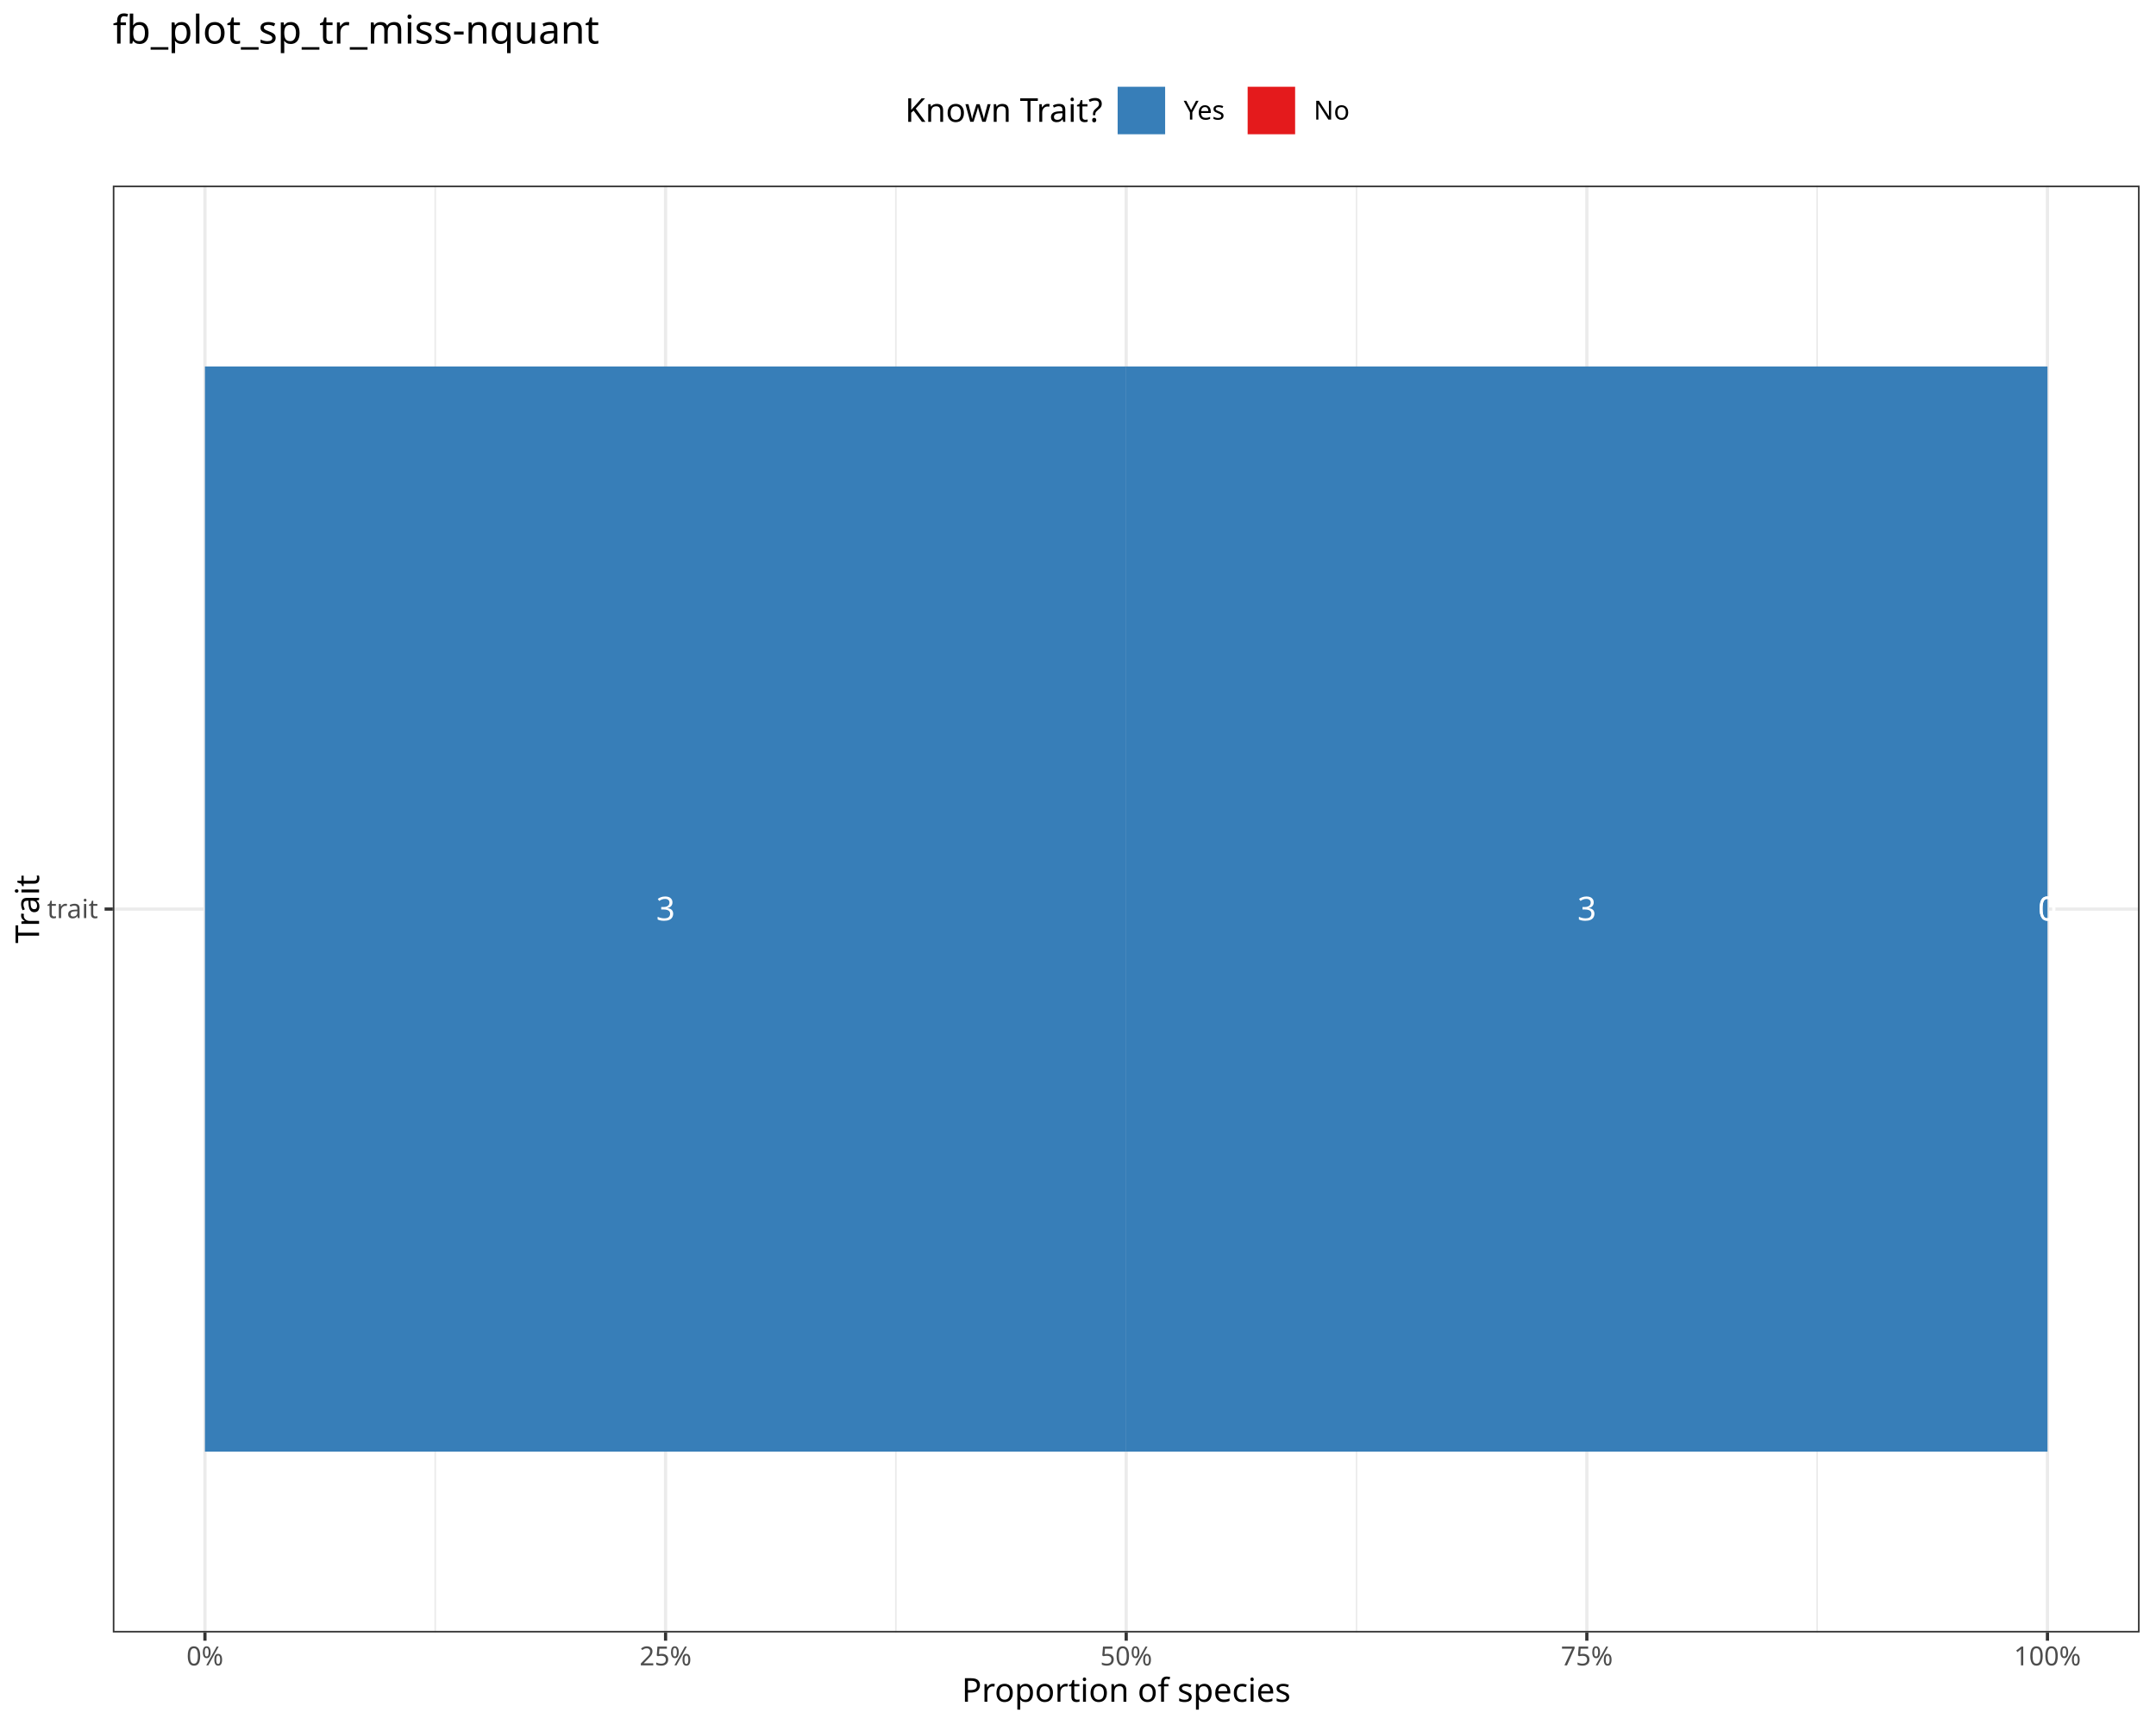
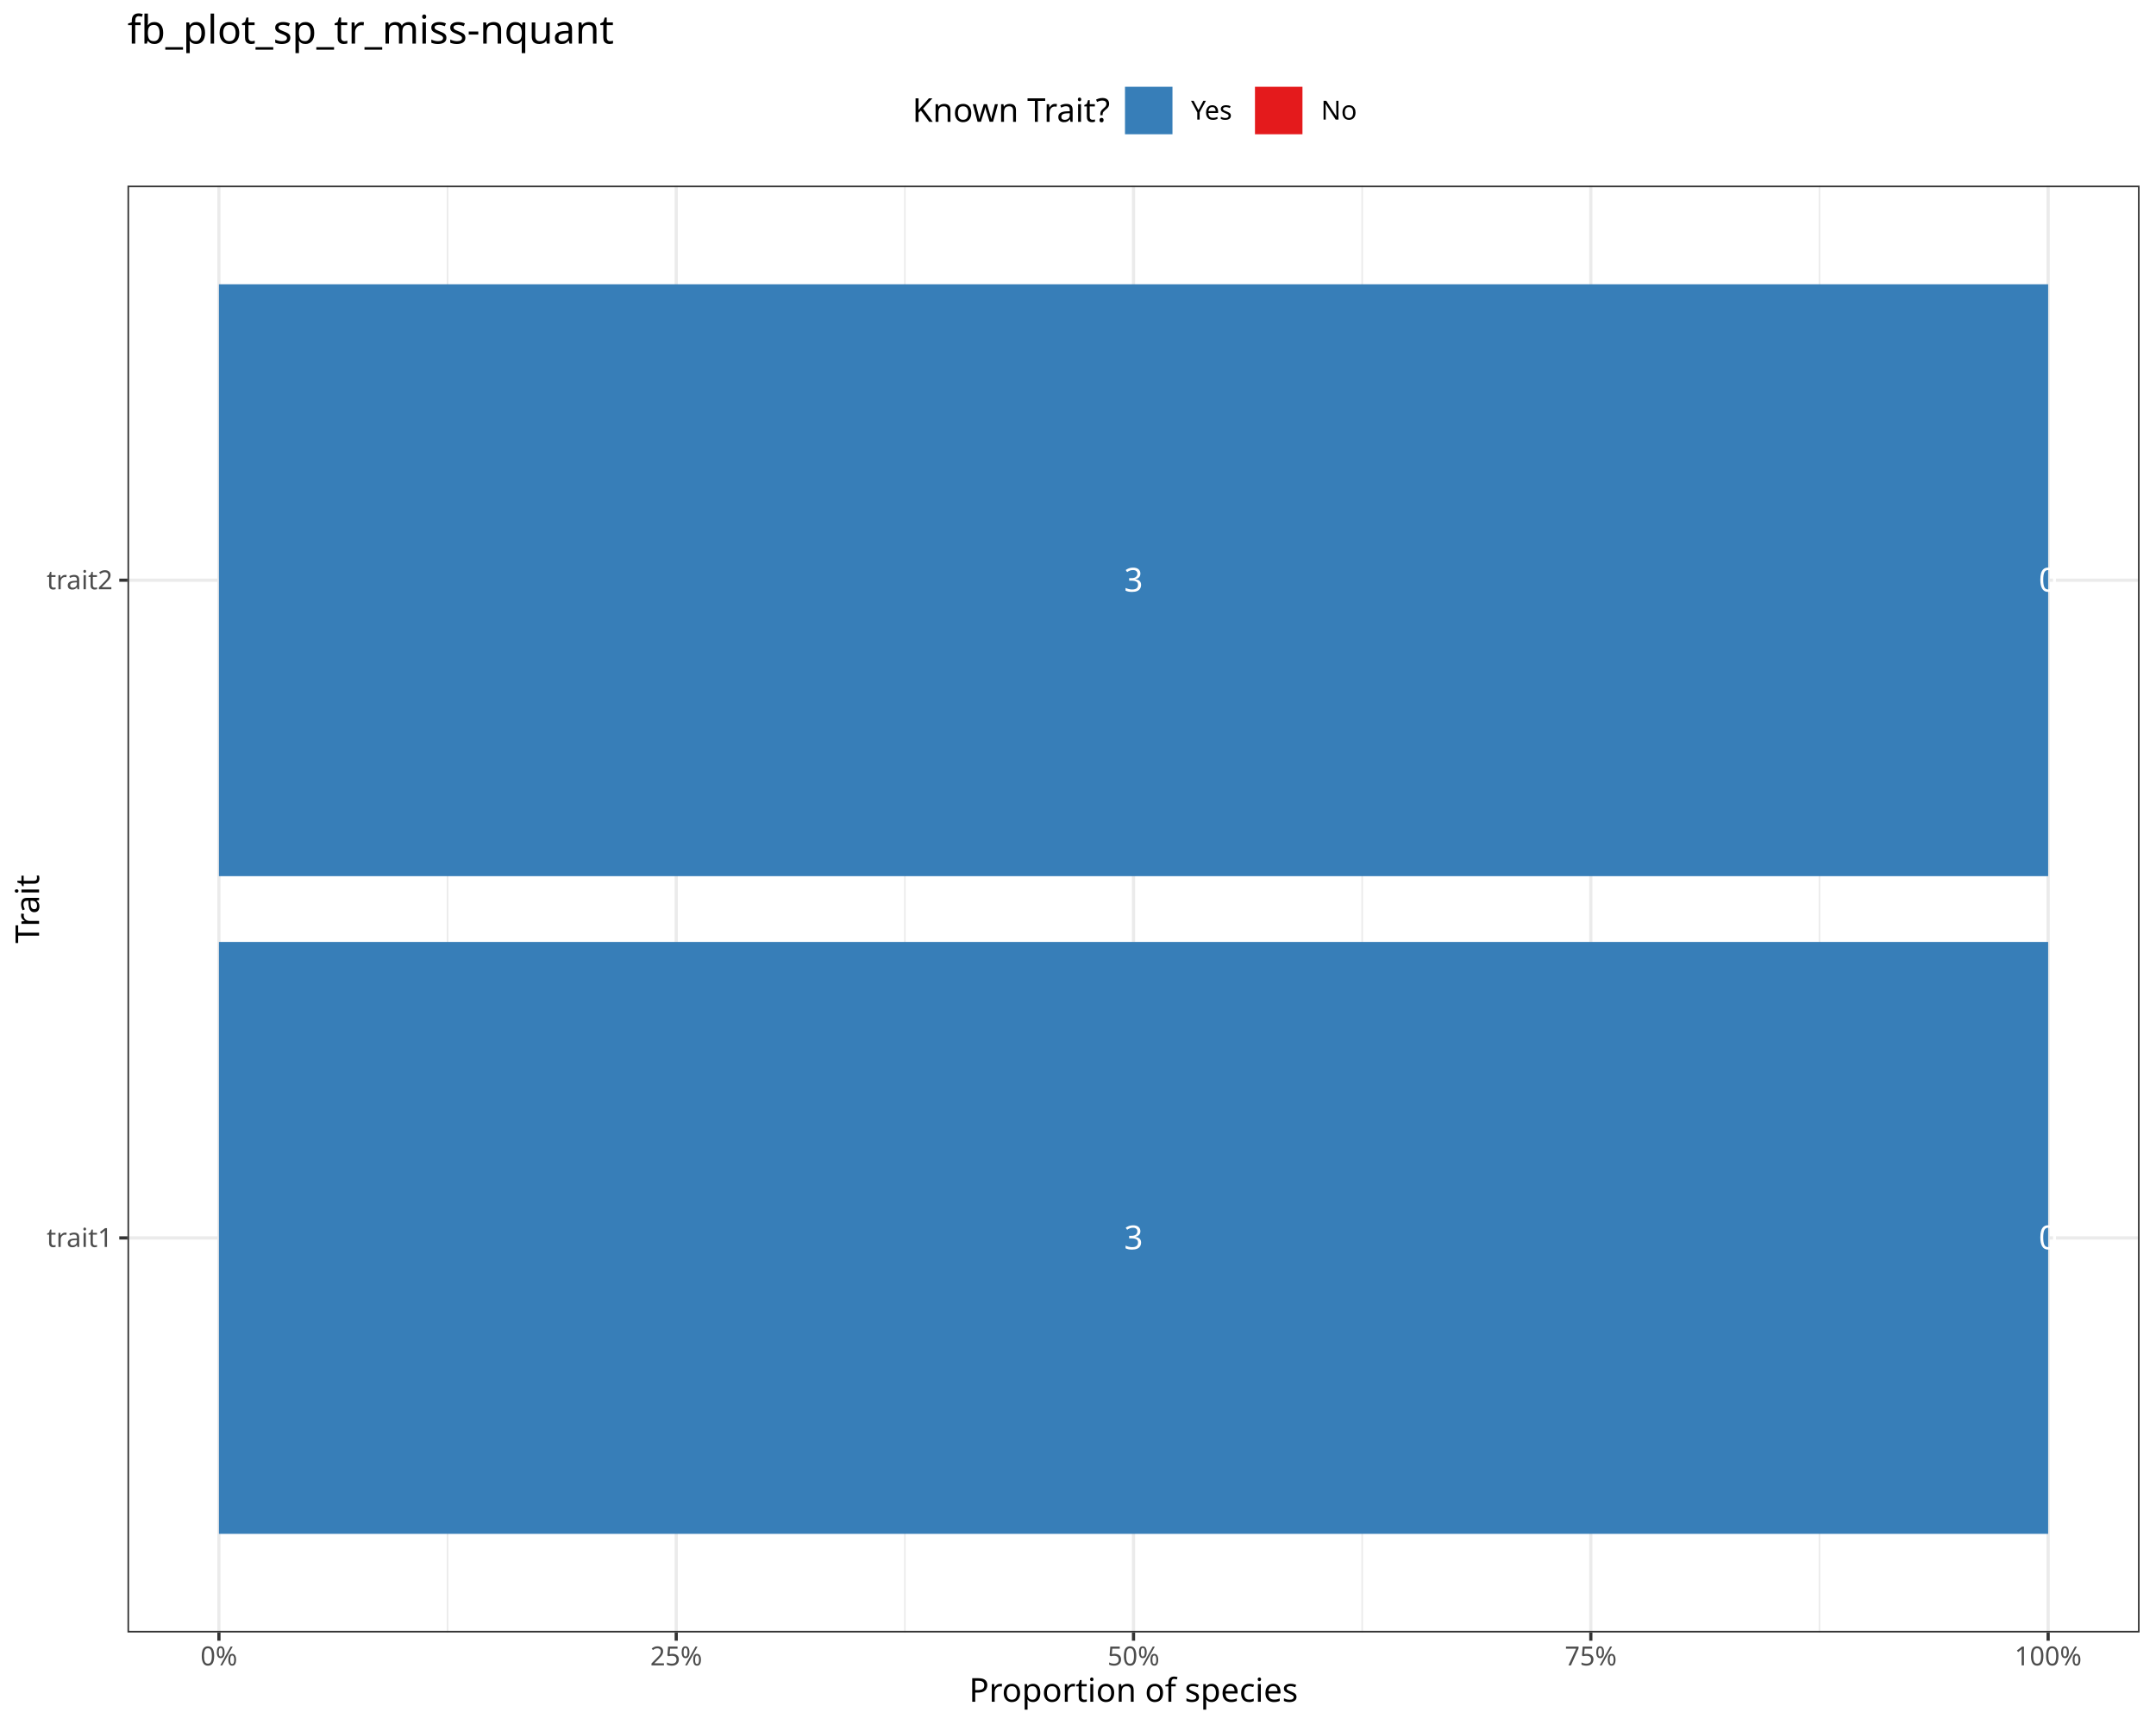
<svg xmlns="http://www.w3.org/2000/svg" class="svglite" data-engine-version="2.0" width="720.00pt" height="576.00pt" viewBox="0 0 720.00 576.00">
  <defs>
    <style type="text/css">
    .svglite line, .svglite polyline, .svglite polygon, .svglite path, .svglite rect, .svglite circle {
      fill: none;
      stroke: #000000;
      stroke-linecap: round;
      stroke-linejoin: round;
      stroke-miterlimit: 10.00;
    }
  </style>
  </defs>
  <rect width="100%" height="100%" style="stroke: none; fill: #FFFFFF;" />
  <defs>
    <clipPath id="cpMC4wMHw3MjAuMDB8MC4wMHw1NzYuMDA=">
      <rect x="0.00" y="0.00" width="720.00" height="576.00" />
    </clipPath>
  </defs>
  <g clip-path="url(#cpMC4wMHw3MjAuMDB8MC4wMHw1NzYuMDA=)">
    <rect x="0.00" y="0.00" width="720.00" height="576.00" style="stroke-width: 1.07; stroke: #FFFFFF; fill: #FFFFFF;" />
  </g>
  <defs>
-     <clipPath id="cpMzcuNjd8NzE0LjUyfDYxLjk4fDU0NS4xMQ==">
-       <rect x="37.67" y="61.98" width="676.85" height="483.13" />
+     <clipPath id="cpNDIuNTd8NzE0LjUyfDYxLjk4fDU0NS4xMQ==">
+       <rect x="42.57" y="61.98" width="671.95" height="483.13" />
    </clipPath>
  </defs>
-   <g clip-path="url(#cpMzcuNjd8NzE0LjUyfDYxLjk4fDU0NS4xMQ==)">
-     <rect x="37.67" y="61.98" width="676.85" height="483.13" style="stroke-width: 1.07; stroke: none; fill: #FFFFFF;" />
-     <polyline points="145.35,545.11 145.35,61.98 " style="stroke-width: 0.53; stroke: #EBEBEB; stroke-linecap: butt;" />
-     <polyline points="299.18,545.11 299.18,61.98 " style="stroke-width: 0.53; stroke: #EBEBEB; stroke-linecap: butt;" />
-     <polyline points="453.01,545.11 453.01,61.98 " style="stroke-width: 0.53; stroke: #EBEBEB; stroke-linecap: butt;" />
-     <polyline points="606.84,545.11 606.84,61.98 " style="stroke-width: 0.53; stroke: #EBEBEB; stroke-linecap: butt;" />
-     <polyline points="37.67,303.55 714.52,303.55 " style="stroke-width: 1.07; stroke: #EBEBEB; stroke-linecap: butt;" />
-     <polyline points="68.44,545.11 68.44,61.98 " style="stroke-width: 1.07; stroke: #EBEBEB; stroke-linecap: butt;" />
-     <polyline points="222.27,545.11 222.27,61.98 " style="stroke-width: 1.07; stroke: #EBEBEB; stroke-linecap: butt;" />
-     <polyline points="376.10,545.11 376.10,61.98 " style="stroke-width: 1.07; stroke: #EBEBEB; stroke-linecap: butt;" />
-     <polyline points="529.93,545.11 529.93,61.98 " style="stroke-width: 1.07; stroke: #EBEBEB; stroke-linecap: butt;" />
-     <polyline points="683.75,545.11 683.75,61.98 " style="stroke-width: 1.07; stroke: #EBEBEB; stroke-linecap: butt;" />
-     <rect x="68.44" y="122.37" width="307.66" height="362.35" style="stroke-width: 1.07; stroke: none; stroke-linecap: butt; stroke-linejoin: miter; fill: #377EB8;" />
-     <rect x="683.75" y="122.37" width="0.00" height="362.35" style="stroke-width: 1.07; stroke: none; stroke-linecap: butt; stroke-linejoin: miter; fill: #E41A1C;" />
-     <rect x="376.10" y="122.37" width="307.66" height="362.35" style="stroke-width: 1.07; stroke: none; stroke-linecap: butt; stroke-linejoin: miter; fill: #377EB8;" />
-     <rect x="683.75" y="122.37" width="0.00" height="362.35" style="stroke-width: 1.07; stroke: none; stroke-linecap: butt; stroke-linejoin: miter; fill: #E41A1C;" />
-     <text x="222.27" y="307.35" text-anchor="middle" style="font-size: 11.04px; fill: #FFFFFF; font-family: sans;" textLength="6.14px" lengthAdjust="spacingAndGlyphs">3</text>
-     <text x="683.75" y="307.35" text-anchor="middle" style="font-size: 11.04px; fill: #FFFFFF; font-family: sans;" textLength="6.14px" lengthAdjust="spacingAndGlyphs">0</text>
-     <text x="529.93" y="307.35" text-anchor="middle" style="font-size: 11.04px; fill: #FFFFFF; font-family: sans;" textLength="6.14px" lengthAdjust="spacingAndGlyphs">3</text>
-     <text x="683.75" y="307.35" text-anchor="middle" style="font-size: 11.04px; fill: #FFFFFF; font-family: sans;" textLength="6.14px" lengthAdjust="spacingAndGlyphs">0</text>
-     <rect x="37.67" y="61.98" width="676.85" height="483.13" style="stroke-width: 1.07; stroke: #333333;" />
+   <g clip-path="url(#cpNDIuNTd8NzE0LjUyfDYxLjk4fDU0NS4xMQ==)">
+     <rect x="42.57" y="61.98" width="671.95" height="483.13" style="stroke-width: 1.07; stroke: none; fill: #FFFFFF;" />
+     <polyline points="149.47,545.11 149.47,61.98 " style="stroke-width: 0.53; stroke: #EBEBEB; stroke-linecap: butt;" />
+     <polyline points="302.19,545.11 302.19,61.98 " style="stroke-width: 0.53; stroke: #EBEBEB; stroke-linecap: butt;" />
+     <polyline points="454.90,545.11 454.90,61.98 " style="stroke-width: 0.53; stroke: #EBEBEB; stroke-linecap: butt;" />
+     <polyline points="607.62,545.11 607.62,61.98 " style="stroke-width: 0.53; stroke: #EBEBEB; stroke-linecap: butt;" />
+     <polyline points="42.57,413.35 714.52,413.35 " style="stroke-width: 1.07; stroke: #EBEBEB; stroke-linecap: butt;" />
+     <polyline points="42.57,193.74 714.52,193.74 " style="stroke-width: 1.07; stroke: #EBEBEB; stroke-linecap: butt;" />
+     <polyline points="73.11,545.11 73.11,61.98 " style="stroke-width: 1.07; stroke: #EBEBEB; stroke-linecap: butt;" />
+     <polyline points="225.83,545.11 225.83,61.98 " style="stroke-width: 1.07; stroke: #EBEBEB; stroke-linecap: butt;" />
+     <polyline points="378.54,545.11 378.54,61.98 " style="stroke-width: 1.07; stroke: #EBEBEB; stroke-linecap: butt;" />
+     <polyline points="531.26,545.11 531.26,61.98 " style="stroke-width: 1.07; stroke: #EBEBEB; stroke-linecap: butt;" />
+     <polyline points="683.98,545.11 683.98,61.98 " style="stroke-width: 1.07; stroke: #EBEBEB; stroke-linecap: butt;" />
+     <rect x="73.11" y="314.53" width="610.87" height="197.64" style="stroke-width: 1.07; stroke: none; stroke-linecap: butt; stroke-linejoin: miter; fill: #377EB8;" />
+     <rect x="683.98" y="314.53" width="0.00" height="197.64" style="stroke-width: 1.07; stroke: none; stroke-linecap: butt; stroke-linejoin: miter; fill: #E41A1C;" />
+     <rect x="73.11" y="94.92" width="610.87" height="197.64" style="stroke-width: 1.07; stroke: none; stroke-linecap: butt; stroke-linejoin: miter; fill: #377EB8;" />
+     <rect x="683.98" y="94.92" width="0.00" height="197.64" style="stroke-width: 1.07; stroke: none; stroke-linecap: butt; stroke-linejoin: miter; fill: #E41A1C;" />
+     <text x="378.54" y="417.15" text-anchor="middle" style="font-size: 11.04px; fill: #FFFFFF; font-family: sans;" textLength="6.14px" lengthAdjust="spacingAndGlyphs">3</text>
+     <text x="683.98" y="417.15" text-anchor="middle" style="font-size: 11.04px; fill: #FFFFFF; font-family: sans;" textLength="6.14px" lengthAdjust="spacingAndGlyphs">0</text>
+     <text x="378.54" y="197.54" text-anchor="middle" style="font-size: 11.04px; fill: #FFFFFF; font-family: sans;" textLength="6.14px" lengthAdjust="spacingAndGlyphs">3</text>
+     <text x="683.98" y="197.54" text-anchor="middle" style="font-size: 11.04px; fill: #FFFFFF; font-family: sans;" textLength="6.14px" lengthAdjust="spacingAndGlyphs">0</text>
+     <rect x="42.57" y="61.98" width="671.95" height="483.13" style="stroke-width: 1.07; stroke: #333333;" />
  </g>
  <g clip-path="url(#cpMC4wMHw3MjAuMDB8MC4wMHw1NzYuMDA=)">
-     <text x="32.74" y="306.57" text-anchor="end" style="font-size: 8.80px; fill: #4D4D4D; font-family: sans;" textLength="14.67px" lengthAdjust="spacingAndGlyphs">trait</text>
-     <polyline points="34.93,303.55 37.67,303.55 " style="stroke-width: 1.07; stroke: #333333; stroke-linecap: butt;" />
-     <polyline points="68.44,547.85 68.44,545.11 " style="stroke-width: 1.07; stroke: #333333; stroke-linecap: butt;" />
-     <polyline points="222.27,547.85 222.27,545.11 " style="stroke-width: 1.07; stroke: #333333; stroke-linecap: butt;" />
-     <polyline points="376.10,547.85 376.10,545.11 " style="stroke-width: 1.07; stroke: #333333; stroke-linecap: butt;" />
-     <polyline points="529.93,547.85 529.93,545.11 " style="stroke-width: 1.07; stroke: #333333; stroke-linecap: butt;" />
-     <polyline points="683.75,547.85 683.75,545.11 " style="stroke-width: 1.07; stroke: #333333; stroke-linecap: butt;" />
-     <text x="68.44" y="556.10" text-anchor="middle" style="font-size: 8.80px; fill: #4D4D4D; font-family: sans;" textLength="12.72px" lengthAdjust="spacingAndGlyphs">0%</text>
-     <text x="222.27" y="556.10" text-anchor="middle" style="font-size: 8.80px; fill: #4D4D4D; font-family: sans;" textLength="17.61px" lengthAdjust="spacingAndGlyphs">25%</text>
-     <text x="376.10" y="556.10" text-anchor="middle" style="font-size: 8.80px; fill: #4D4D4D; font-family: sans;" textLength="17.61px" lengthAdjust="spacingAndGlyphs">50%</text>
-     <text x="529.93" y="556.10" text-anchor="middle" style="font-size: 8.80px; fill: #4D4D4D; font-family: sans;" textLength="17.61px" lengthAdjust="spacingAndGlyphs">75%</text>
-     <text x="683.75" y="556.10" text-anchor="middle" style="font-size: 8.80px; fill: #4D4D4D; font-family: sans;" textLength="22.51px" lengthAdjust="spacingAndGlyphs">100%</text>
-     <text x="376.10" y="568.24" text-anchor="middle" style="font-size: 11.00px; font-family: sans;" textLength="103.35px" lengthAdjust="spacingAndGlyphs">Proportion of species</text>
+     <text x="37.64" y="416.38" text-anchor="end" style="font-size: 8.80px; fill: #4D4D4D; font-family: sans;" textLength="19.56px" lengthAdjust="spacingAndGlyphs">trait1</text>
+     <text x="37.64" y="196.77" text-anchor="end" style="font-size: 8.80px; fill: #4D4D4D; font-family: sans;" textLength="19.56px" lengthAdjust="spacingAndGlyphs">trait2</text>
+     <polyline points="39.83,413.35 42.57,413.35 " style="stroke-width: 1.07; stroke: #333333; stroke-linecap: butt;" />
+     <polyline points="39.83,193.74 42.57,193.74 " style="stroke-width: 1.07; stroke: #333333; stroke-linecap: butt;" />
+     <polyline points="73.11,547.85 73.11,545.11 " style="stroke-width: 1.07; stroke: #333333; stroke-linecap: butt;" />
+     <polyline points="225.83,547.85 225.83,545.11 " style="stroke-width: 1.07; stroke: #333333; stroke-linecap: butt;" />
+     <polyline points="378.54,547.85 378.54,545.11 " style="stroke-width: 1.07; stroke: #333333; stroke-linecap: butt;" />
+     <polyline points="531.26,547.85 531.26,545.11 " style="stroke-width: 1.07; stroke: #333333; stroke-linecap: butt;" />
+     <polyline points="683.98,547.85 683.98,545.11 " style="stroke-width: 1.07; stroke: #333333; stroke-linecap: butt;" />
+     <text x="73.11" y="556.10" text-anchor="middle" style="font-size: 8.80px; fill: #4D4D4D; font-family: sans;" textLength="12.72px" lengthAdjust="spacingAndGlyphs">0%</text>
+     <text x="225.83" y="556.10" text-anchor="middle" style="font-size: 8.80px; fill: #4D4D4D; font-family: sans;" textLength="17.61px" lengthAdjust="spacingAndGlyphs">25%</text>
+     <text x="378.54" y="556.10" text-anchor="middle" style="font-size: 8.80px; fill: #4D4D4D; font-family: sans;" textLength="17.61px" lengthAdjust="spacingAndGlyphs">50%</text>
+     <text x="531.26" y="556.10" text-anchor="middle" style="font-size: 8.80px; fill: #4D4D4D; font-family: sans;" textLength="17.61px" lengthAdjust="spacingAndGlyphs">75%</text>
+     <text x="683.98" y="556.10" text-anchor="middle" style="font-size: 8.80px; fill: #4D4D4D; font-family: sans;" textLength="22.51px" lengthAdjust="spacingAndGlyphs">100%</text>
+     <text x="378.54" y="568.24" text-anchor="middle" style="font-size: 11.00px; font-family: sans;" textLength="103.35px" lengthAdjust="spacingAndGlyphs">Proportion of species</text>
    <text transform="translate(13.05,303.55) rotate(-90)" text-anchor="middle" style="font-size: 11.00px; font-family: sans;" textLength="22.00px" lengthAdjust="spacingAndGlyphs">Trait</text>
-     <rect x="296.76" y="22.78" width="158.67" height="28.24" style="stroke-width: 1.07; stroke: none; fill: #FFFFFF;" />
-     <text x="302.24" y="40.69" style="font-size: 11.00px; font-family: sans;" textLength="64.81px" lengthAdjust="spacingAndGlyphs">Known Trait?</text>
-     <rect x="372.53" y="28.26" width="17.28" height="17.28" style="stroke-width: 1.07; stroke: none; fill: #FFFFFF;" />
-     <rect x="373.24" y="28.97" width="15.86" height="15.86" style="stroke-width: 1.07; stroke: none; stroke-linecap: butt; stroke-linejoin: miter; fill: #377EB8;" />
-     <rect x="415.94" y="28.26" width="17.28" height="17.28" style="stroke-width: 1.07; stroke: none; fill: #FFFFFF;" />
-     <rect x="416.65" y="28.97" width="15.86" height="15.86" style="stroke-width: 1.07; stroke: none; stroke-linecap: butt; stroke-linejoin: miter; fill: #E41A1C;" />
-     <text x="395.29" y="39.93" style="font-size: 8.80px; font-family: sans;" textLength="15.17px" lengthAdjust="spacingAndGlyphs">Yes</text>
-     <text x="438.70" y="39.93" style="font-size: 8.80px; font-family: sans;" textLength="11.25px" lengthAdjust="spacingAndGlyphs">No</text>
-     <text x="37.67" y="14.56" style="font-size: 13.20px; font-family: sans;" textLength="155.58px" lengthAdjust="spacingAndGlyphs">fb_plot_sp_tr_miss-nquant</text>
+     <rect x="299.21" y="22.78" width="158.67" height="28.24" style="stroke-width: 1.07; stroke: none; fill: #FFFFFF;" />
+     <text x="304.69" y="40.69" style="font-size: 11.00px; font-family: sans;" textLength="64.81px" lengthAdjust="spacingAndGlyphs">Known Trait?</text>
+     <rect x="374.98" y="28.26" width="17.28" height="17.28" style="stroke-width: 1.07; stroke: none; fill: #FFFFFF;" />
+     <rect x="375.69" y="28.97" width="15.86" height="15.86" style="stroke-width: 1.07; stroke: none; stroke-linecap: butt; stroke-linejoin: miter; fill: #377EB8;" />
+     <rect x="418.39" y="28.26" width="17.28" height="17.28" style="stroke-width: 1.07; stroke: none; fill: #FFFFFF;" />
+     <rect x="419.10" y="28.97" width="15.86" height="15.86" style="stroke-width: 1.07; stroke: none; stroke-linecap: butt; stroke-linejoin: miter; fill: #E41A1C;" />
+     <text x="397.74" y="39.93" style="font-size: 8.80px; font-family: sans;" textLength="15.17px" lengthAdjust="spacingAndGlyphs">Yes</text>
+     <text x="441.15" y="39.93" style="font-size: 8.80px; font-family: sans;" textLength="11.25px" lengthAdjust="spacingAndGlyphs">No</text>
+     <text x="42.57" y="14.56" style="font-size: 13.20px; font-family: sans;" textLength="155.58px" lengthAdjust="spacingAndGlyphs">fb_plot_sp_tr_miss-nquant</text>
  </g>
</svg>
